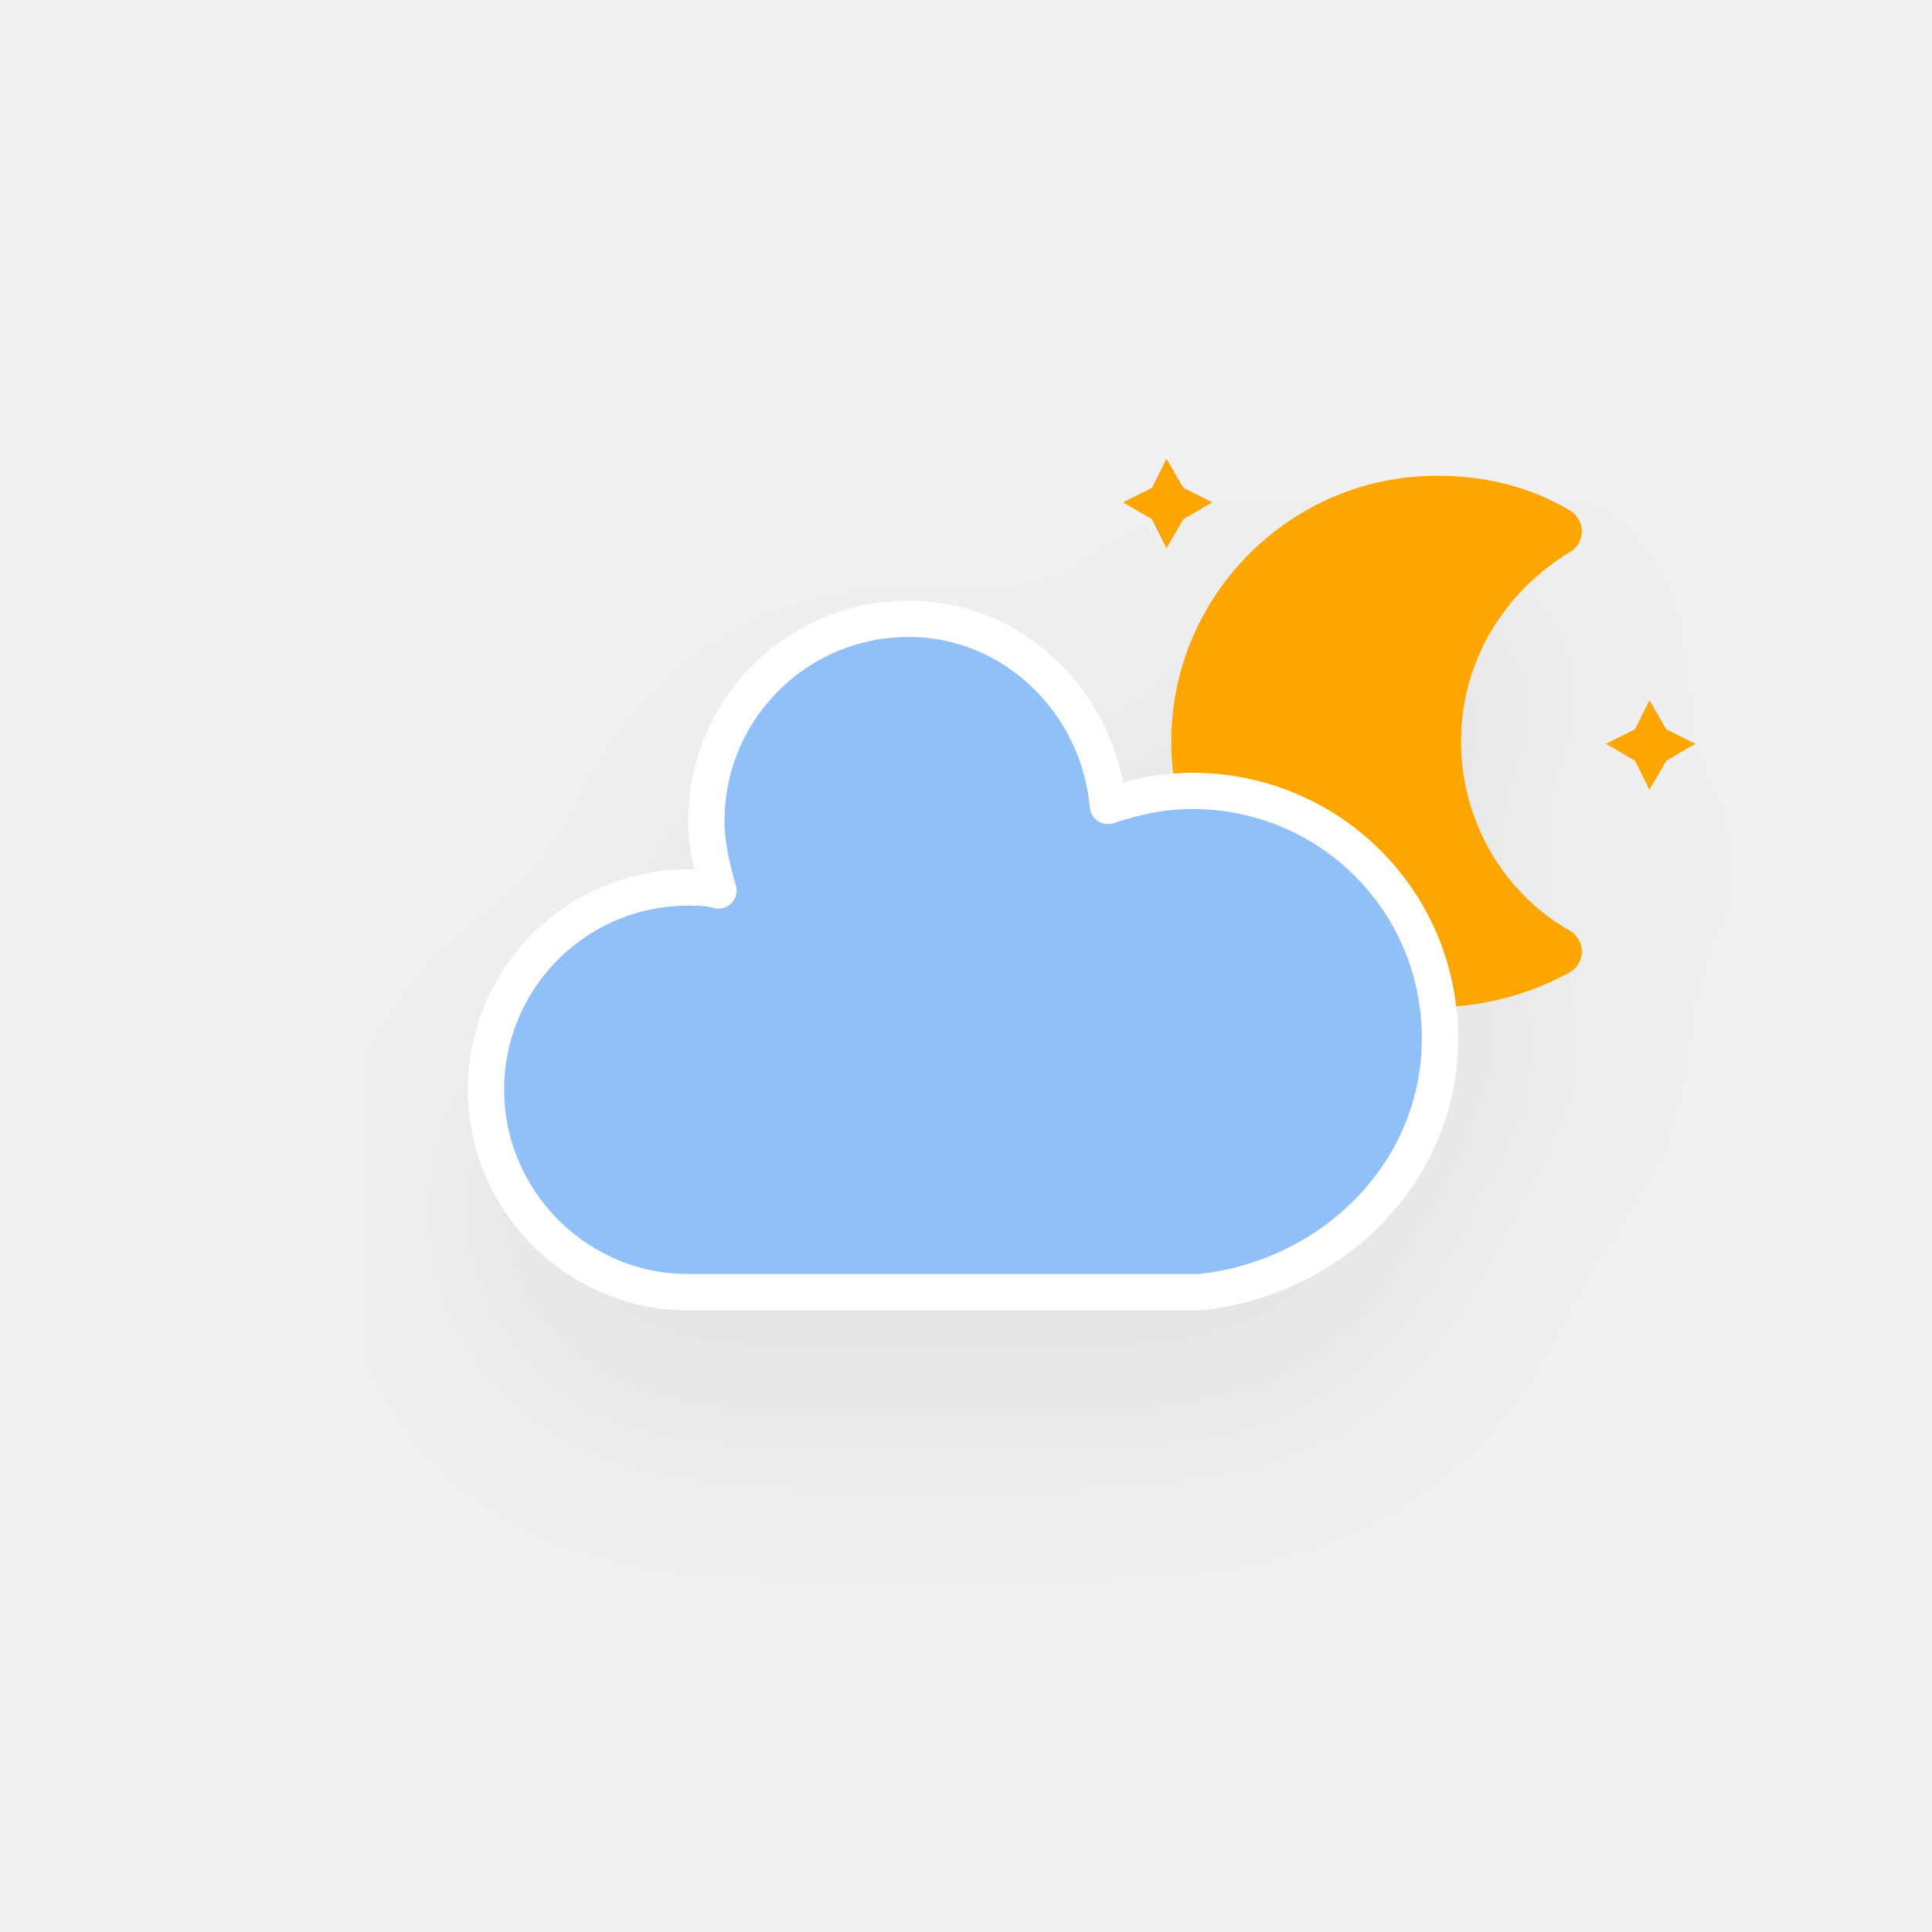
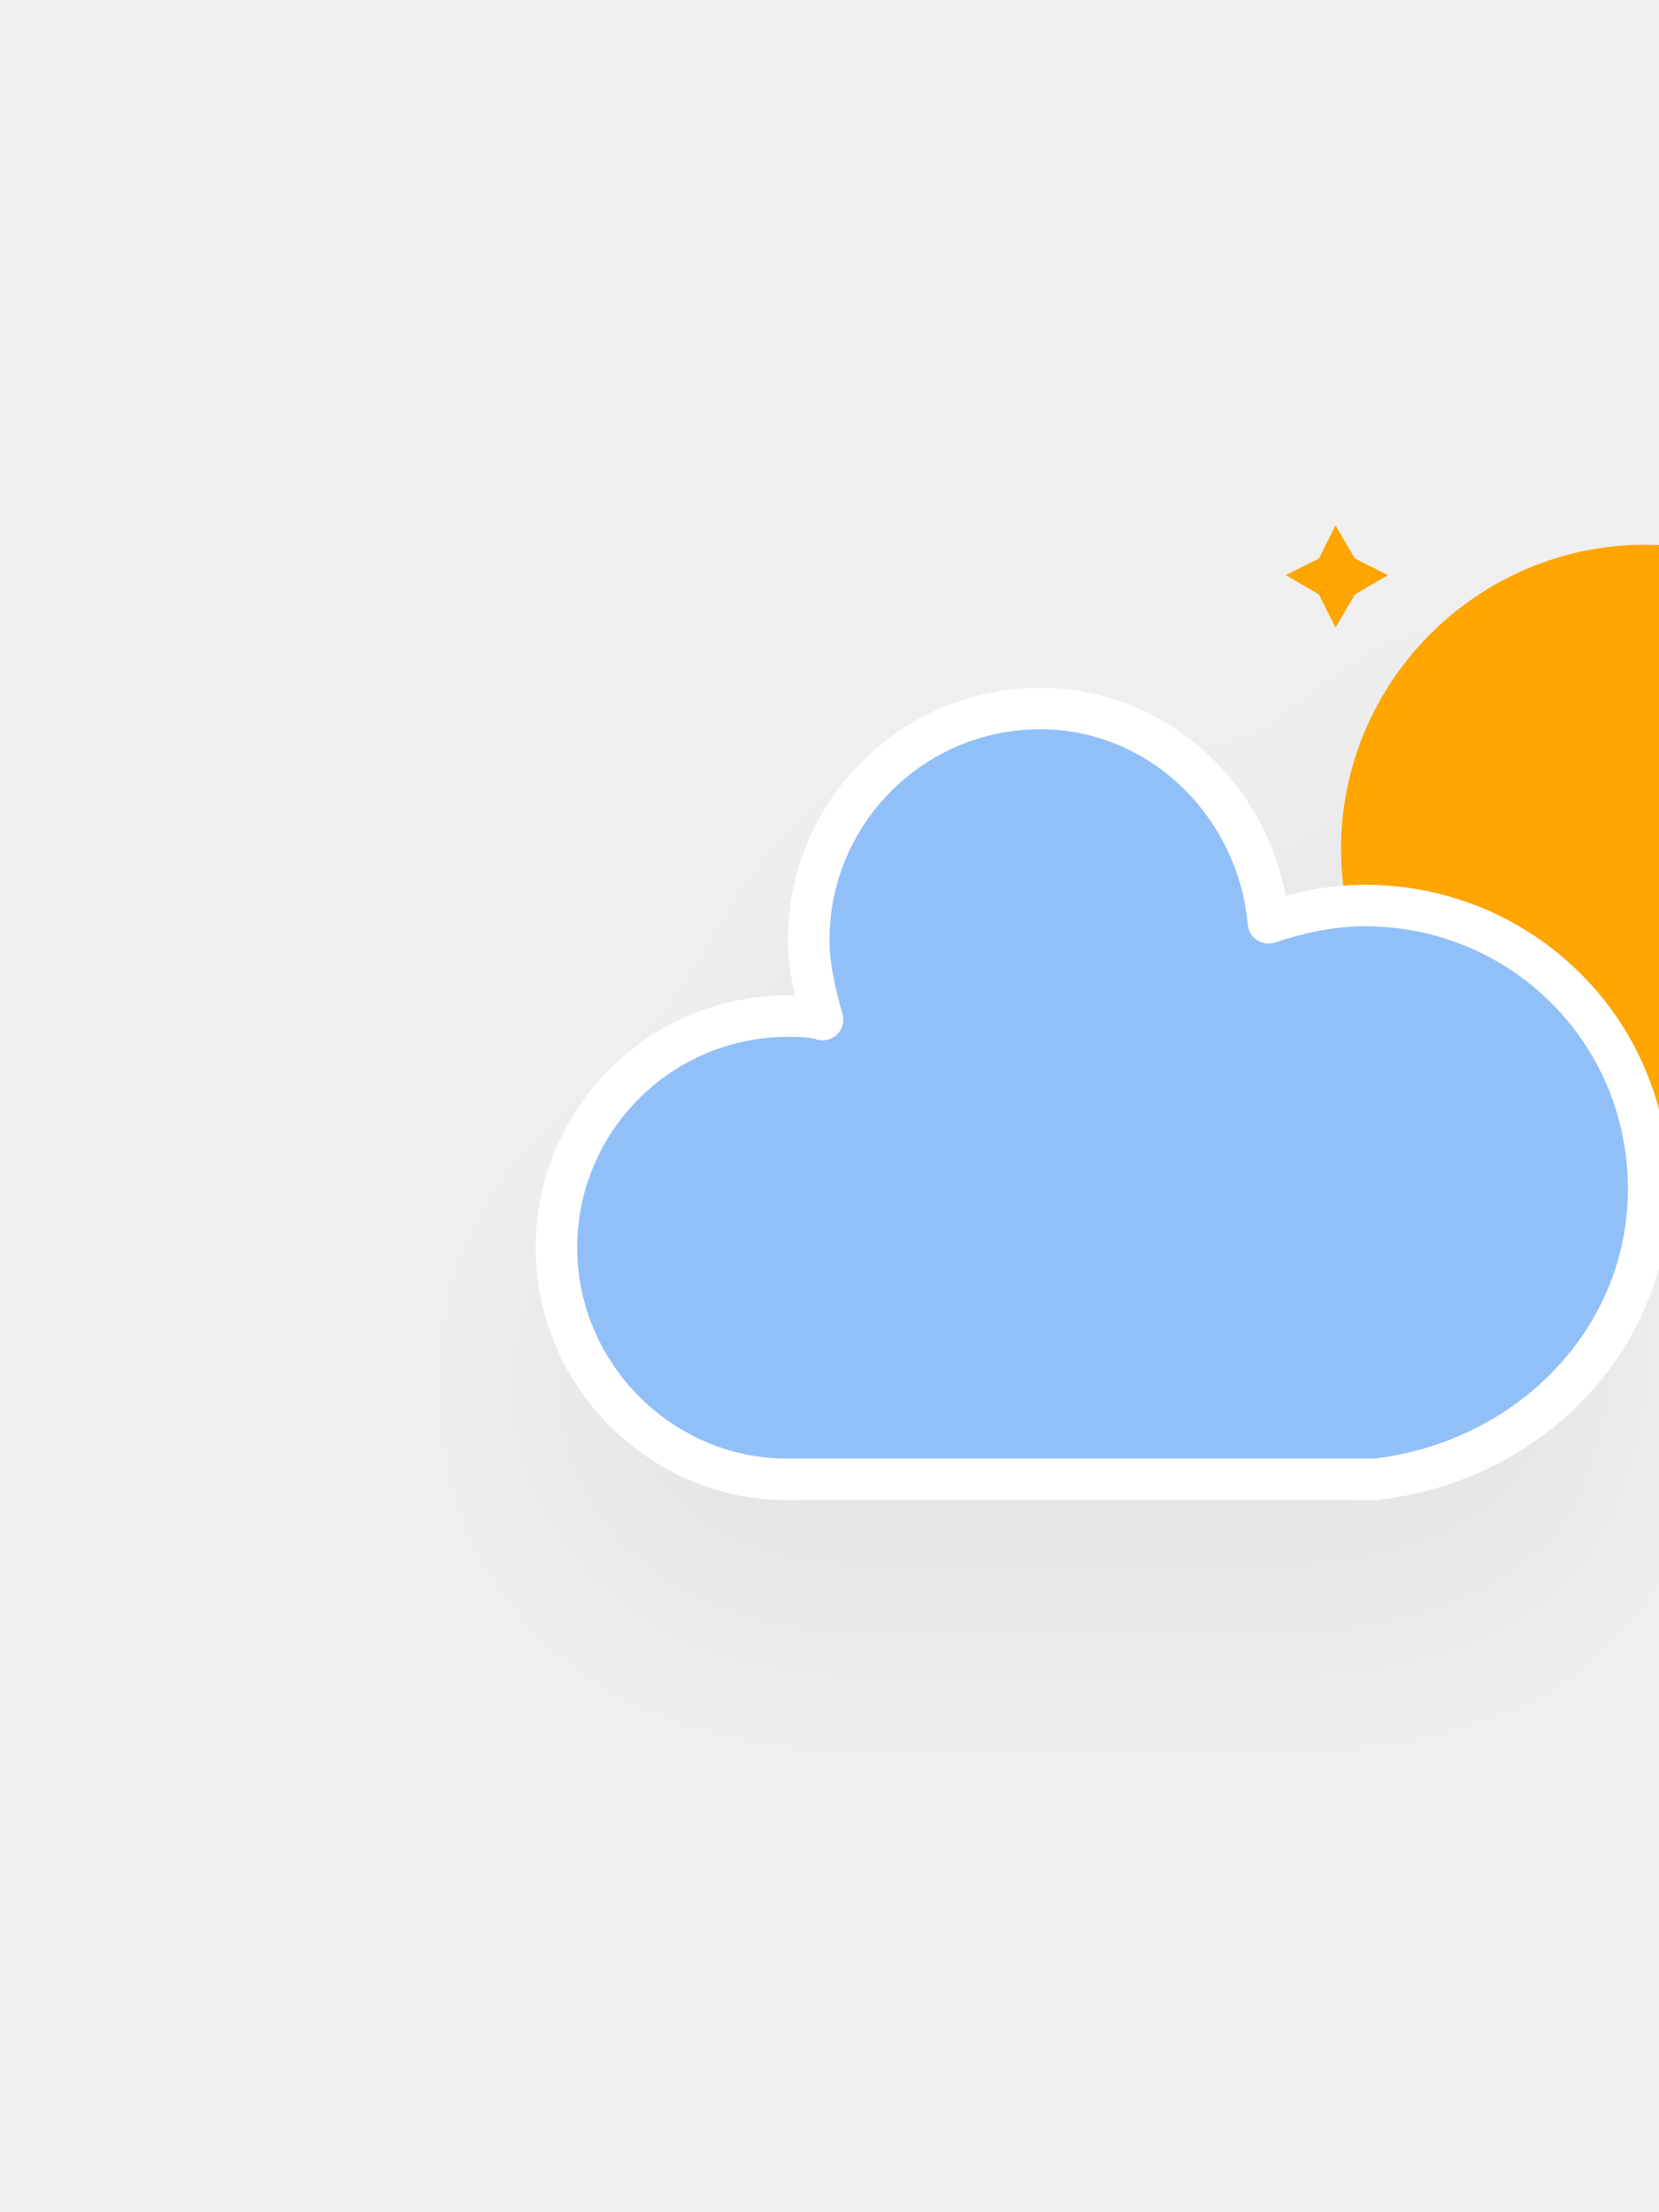
- <svg xmlns="http://www.w3.org/2000/svg" version="1.1" width="64" height="64" viewbox="0 0 64 64">
+ <svg xmlns="http://www.w3.org/2000/svg" version="1.1" viewBox="0 0 48 64">
  <defs>
    <filter id="blur" width="200%" height="200%">
      <feGaussianBlur in="SourceAlpha" stdDeviation="3" />
      <feOffset dx="0" dy="4" result="offsetblur" />
      <feComponentTransfer>
        <feFuncA type="linear" slope="0.05" />
      </feComponentTransfer>
      <feMerge>
        <feMergeNode />
        <feMergeNode in="SourceGraphic" />
      </feMerge>
    </filter>
    <style type="text/css">
/*
** CLOUDS
*/
@keyframes am-weather-cloud-2 {
  0% {
    -webkit-transform: translate(0px,0px);
       -moz-transform: translate(0px,0px);
        -ms-transform: translate(0px,0px);
            transform: translate(0px,0px);
  }

  50% {
    -webkit-transform: translate(2px,0px);
       -moz-transform: translate(2px,0px);
        -ms-transform: translate(2px,0px);
            transform: translate(2px,0px);
  }

  100% {
    -webkit-transform: translate(0px,0px);
       -moz-transform: translate(0px,0px);
        -ms-transform: translate(0px,0px);
            transform: translate(0px,0px);
  }
}

.am-weather-cloud-2 {
  -webkit-animation-name: am-weather-cloud-2;
     -moz-animation-name: am-weather-cloud-2;
          animation-name: am-weather-cloud-2;
  -webkit-animation-duration: 3s;
     -moz-animation-duration: 3s;
          animation-duration: 3s;
  -webkit-animation-timing-function: linear;
     -moz-animation-timing-function: linear;
          animation-timing-function: linear;
  -webkit-animation-iteration-count: infinite;
     -moz-animation-iteration-count: infinite;
          animation-iteration-count: infinite;
}

/*
** MOON
*/
@keyframes am-weather-moon {
  0% {
    -webkit-transform: rotate(0deg);
       -moz-transform: rotate(0deg);
        -ms-transform: rotate(0deg);
            transform: rotate(0deg);
  }

  50% {
    -webkit-transform: rotate(15deg);
       -moz-transform: rotate(15deg);
        -ms-transform: rotate(15deg);
            transform: rotate(15deg);
  }

  100% {
    -webkit-transform: rotate(0deg);
       -moz-transform: rotate(0deg);
        -ms-transform: rotate(0deg);
            transform: rotate(0deg);
  }
}

.am-weather-moon {
  -webkit-animation-name: am-weather-moon;
     -moz-animation-name: am-weather-moon;
      -ms-animation-name: am-weather-moon;
          animation-name: am-weather-moon;
  -webkit-animation-duration: 6s;
     -moz-animation-duration: 6s;
      -ms-animation-duration: 6s;
          animation-duration: 6s;
  -webkit-animation-timing-function: linear;
     -moz-animation-timing-function: linear;
      -ms-animation-timing-function: linear;
          animation-timing-function: linear;
  -webkit-animation-iteration-count: infinite;
     -moz-animation-iteration-count: infinite;
      -ms-animation-iteration-count: infinite;
          animation-iteration-count: infinite;
  -webkit-transform-origin: 12.5px 15.15px 0; /* TODO FF CENTER ISSUE */
     -moz-transform-origin: 12.5px 15.15px 0; /* TODO FF CENTER ISSUE */
      -ms-transform-origin: 12.5px 15.15px 0; /* TODO FF CENTER ISSUE */
          transform-origin: 12.5px 15.15px 0; /* TODO FF CENTER ISSUE */
}

@keyframes am-weather-moon-star-1 {
  0% {
    opacity: 0;
  }

  100% {
    opacity: 1;
  }
}

.am-weather-moon-star-1 {
  -webkit-animation-name: am-weather-moon-star-1;
     -moz-animation-name: am-weather-moon-star-1;
      -ms-animation-name: am-weather-moon-star-1;
          animation-name: am-weather-moon-star-1;
  -webkit-animation-delay: 3s;
     -moz-animation-delay: 3s;
      -ms-animation-delay: 3s;
          animation-delay: 3s;
  -webkit-animation-duration: 5s;
     -moz-animation-duration: 5s;
      -ms-animation-duration: 5s;
          animation-duration: 5s;
  -webkit-animation-timing-function: linear;
     -moz-animation-timing-function: linear;
      -ms-animation-timing-function: linear;
          animation-timing-function: linear;
  -webkit-animation-iteration-count: 1;
     -moz-animation-iteration-count: 1;
      -ms-animation-iteration-count: 1;
          animation-iteration-count: 1;
}

@keyframes am-weather-moon-star-2 {
  0% {
    opacity: 0;
  }

  100% {
    opacity: 1;
  }
}

.am-weather-moon-star-2 {
  -webkit-animation-name: am-weather-moon-star-2;
     -moz-animation-name: am-weather-moon-star-2;
      -ms-animation-name: am-weather-moon-star-2;
          animation-name: am-weather-moon-star-2;
  -webkit-animation-delay: 5s;
     -moz-animation-delay: 5s;
      -ms-animation-delay: 5s;
          animation-delay: 5s;
  -webkit-animation-duration: 4s;
     -moz-animation-duration: 4s;
      -ms-animation-duration: 4s;
          animation-duration: 4s;
  -webkit-animation-timing-function: linear;
     -moz-animation-timing-function: linear;
      -ms-animation-timing-function: linear;
          animation-timing-function: linear;
  -webkit-animation-iteration-count: 1;
     -moz-animation-iteration-count: 1;
      -ms-animation-iteration-count: 1;
          animation-iteration-count: 1;
}
        </style>
  </defs>
  <g filter="url(#blur)" id="cloudy-night-2">
    <g transform="translate(20,10)">
      <g transform="translate(16,4), scale(0.8)">
        <g class="am-weather-moon-star-1">
          <polygon fill="orange" points="3.3,1.5 4,2.7 5.2,3.3 4,4 3.3,5.2 2.7,4 1.5,3.3 2.7,2.7" stroke="none" stroke-miterlimit="10" />
        </g>
        <g class="am-weather-moon-star-2">
          <polygon fill="orange" points="3.3,1.5 4,2.7 5.2,3.3 4,4 3.3,5.2 2.7,4 1.5,3.3 2.7,2.7" stroke="none" stroke-miterlimit="10" transform="translate(20,10)" />
        </g>
        <g class="am-weather-moon">
          <path d="M14.5,13.2c0-3.7,2-6.9,5-8.7   c-1.5-0.9-3.2-1.3-5-1.3c-5.5,0-10,4.5-10,10s4.5,10,10,10c1.8,0,3.5-0.5,5-1.3C16.5,20.2,14.5,16.9,14.5,13.2z" fill="orange" stroke="orange" stroke-linejoin="round" stroke-width="2" />
        </g>
      </g>
      <g class="am-weather-cloud-2">
        <path d="M47.7,35.4    c0-4.6-3.7-8.2-8.2-8.2c-1,0-1.9,0.2-2.8,0.5c-0.3-3.4-3.1-6.2-6.6-6.2c-3.7,0-6.7,3-6.7,6.7c0,0.8,0.2,1.6,0.4,2.3    c-0.3-0.1-0.7-0.1-1-0.1c-3.7,0-6.7,3-6.7,6.7c0,3.6,2.9,6.6,6.5,6.7l17.2,0C44.2,43.3,47.7,39.8,47.7,35.4z" fill="#91C0F8" stroke="white" stroke-linejoin="round" stroke-width="1.2" transform="translate(-20,-11)" />
      </g>
    </g>
  </g>
</svg>
